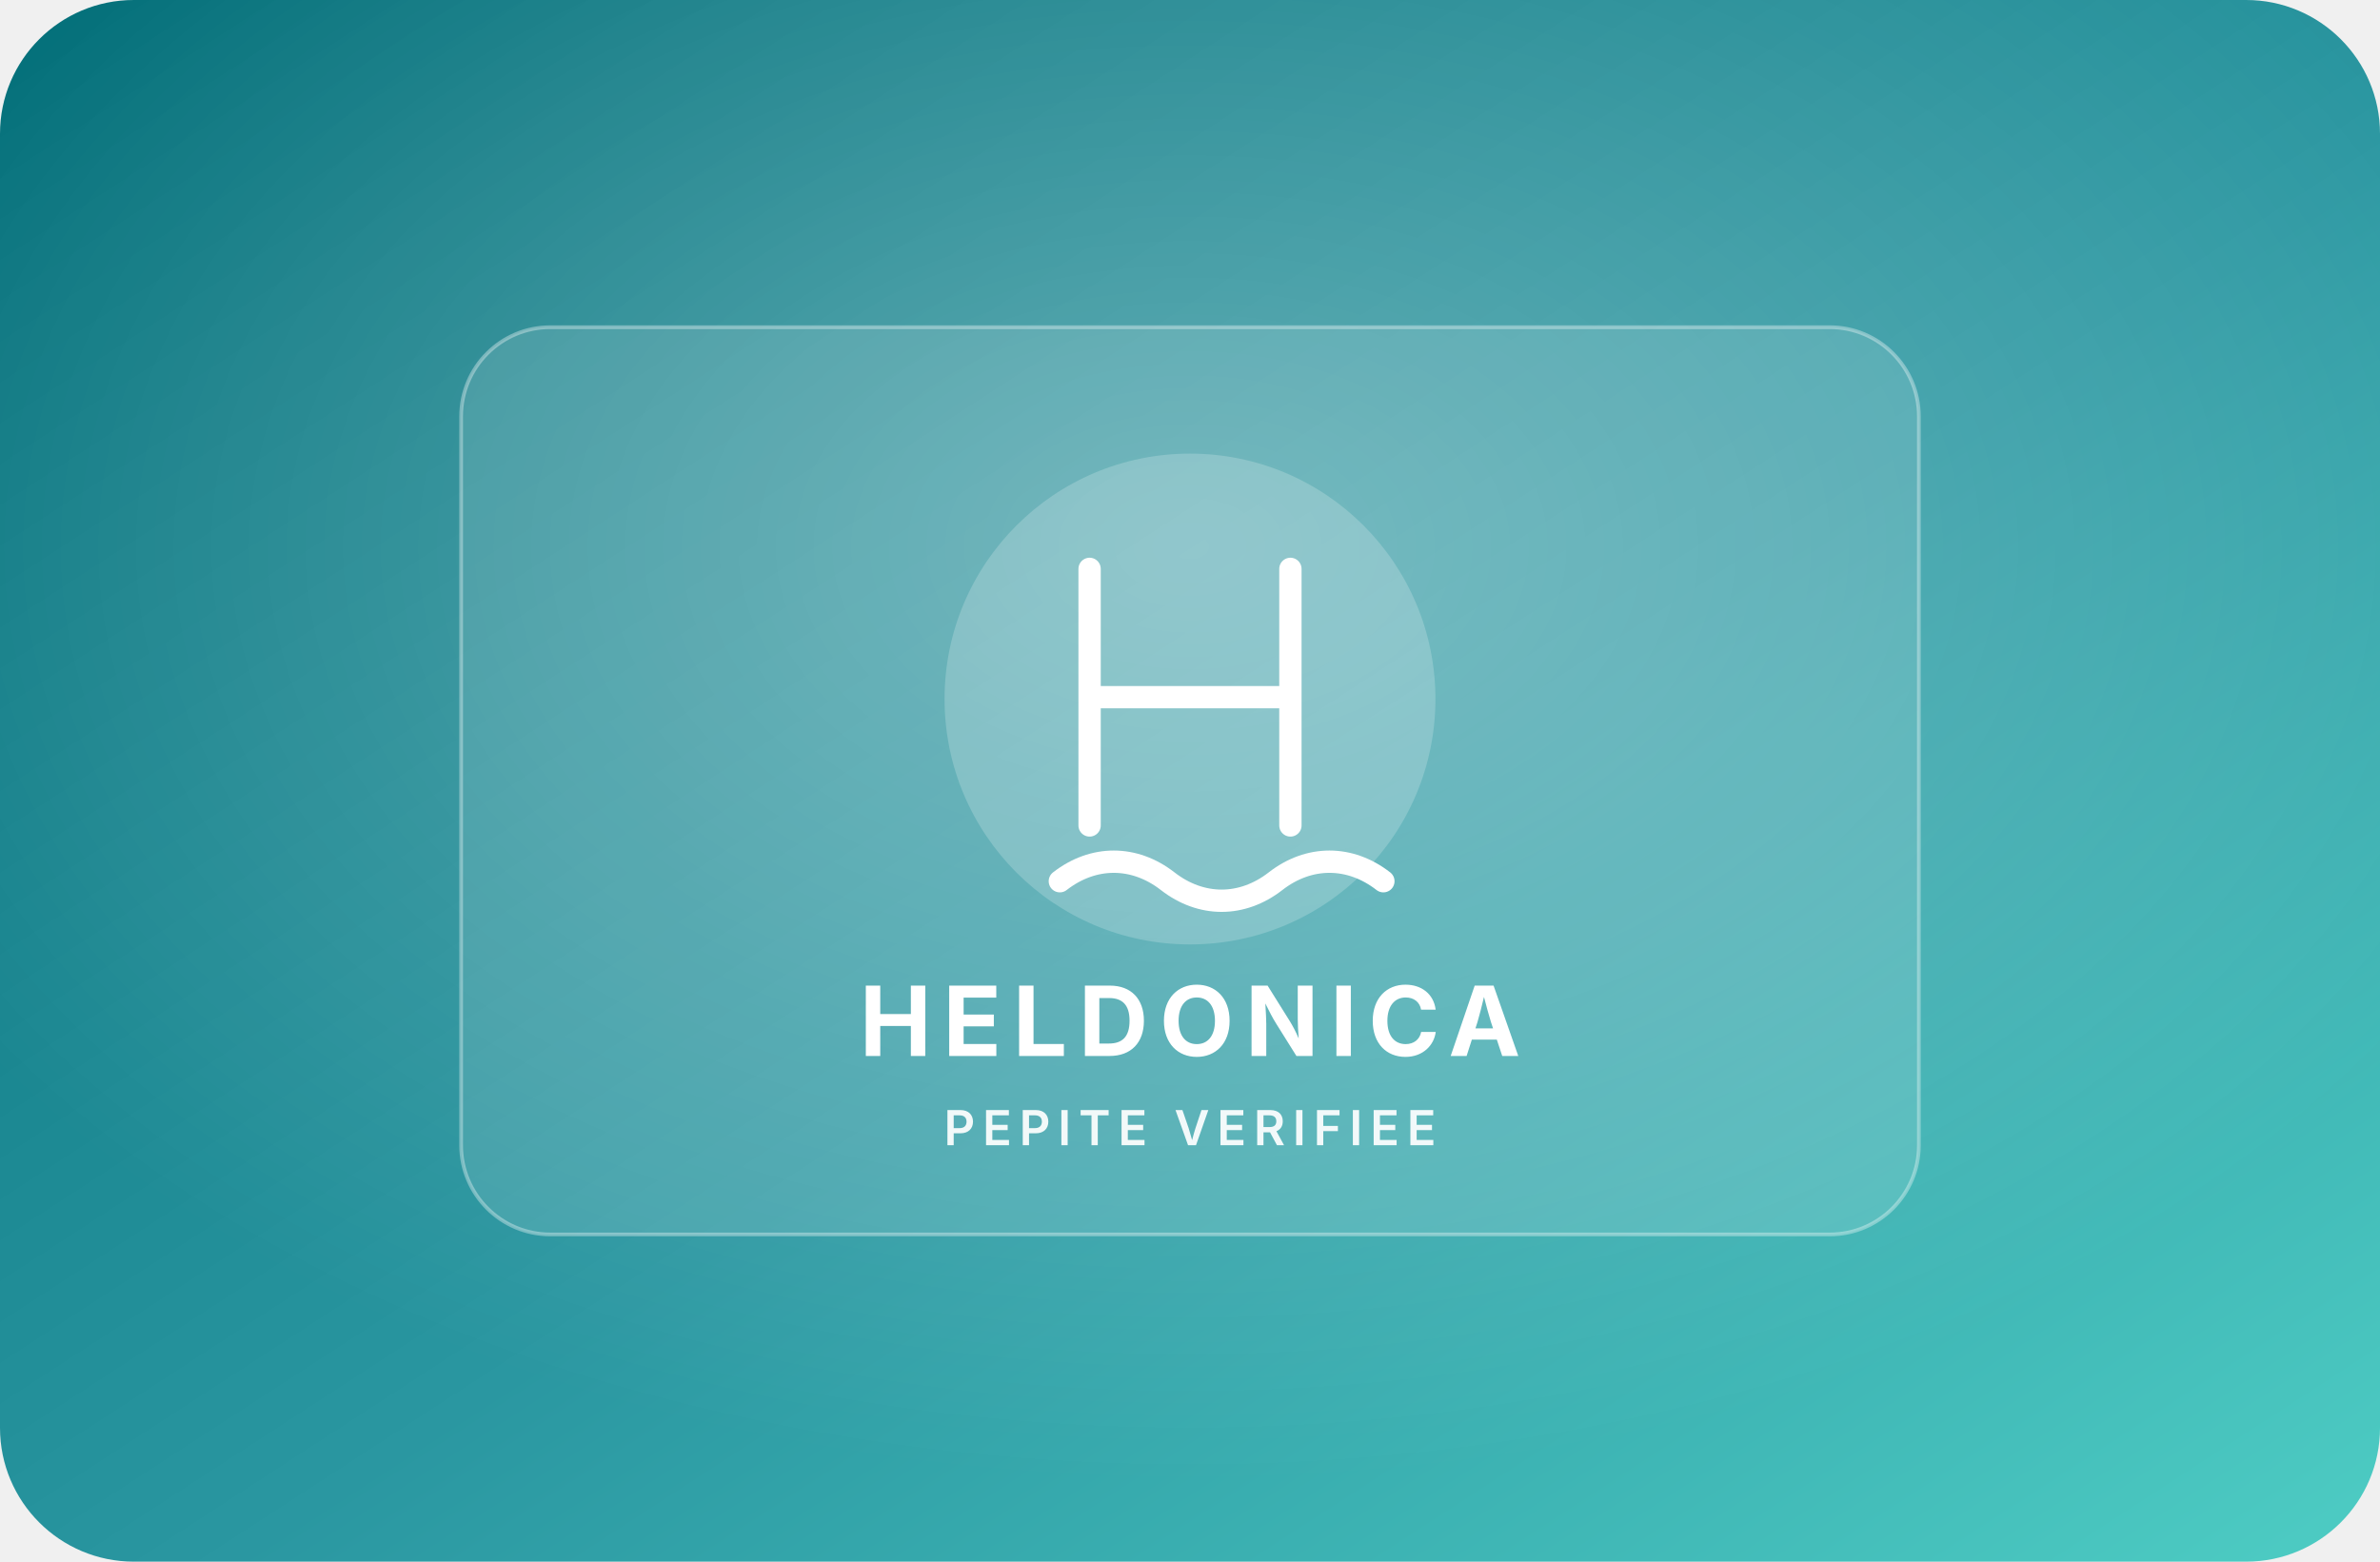
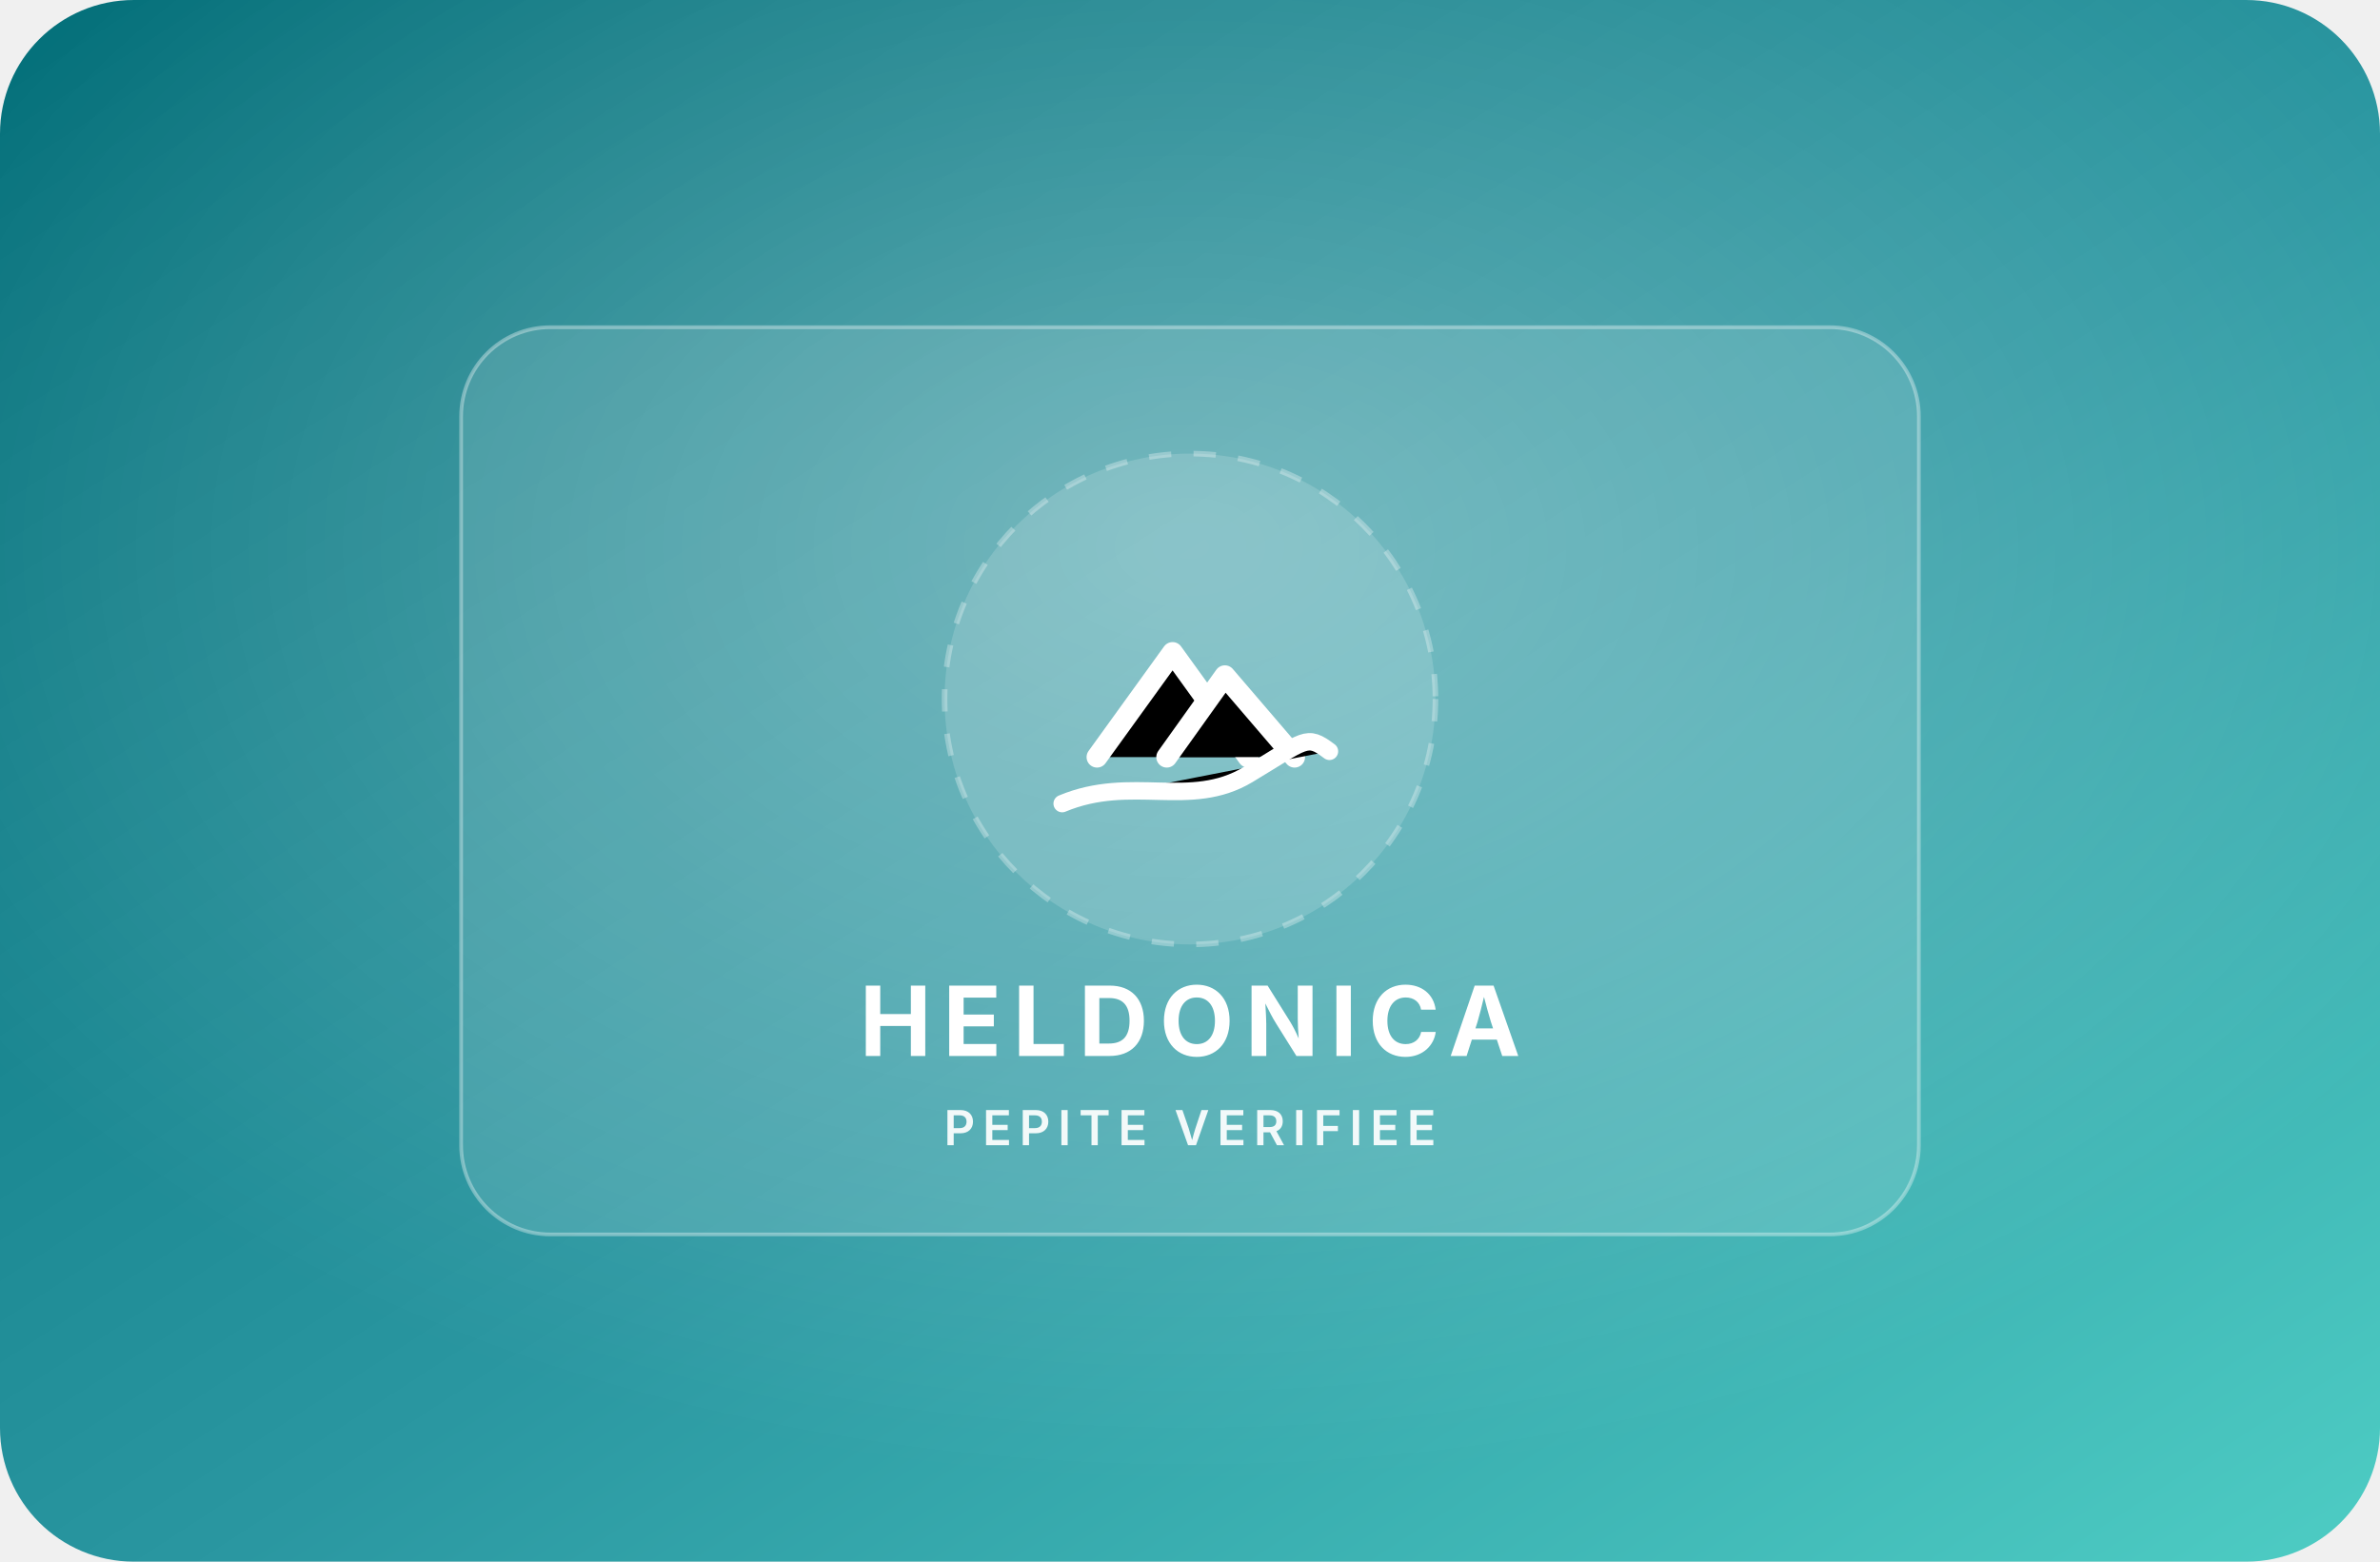
<svg xmlns="http://www.w3.org/2000/svg" viewBox="0 0 640 420" role="img" aria-labelledby="title desc">
  <defs>
    <linearGradient id="bg" x1="0%" y1="0%" x2="100%" y2="100%">
      <stop offset="0%" stop-color="#006D77" />
      <stop offset="55%" stop-color="#2A97A1" />
      <stop offset="100%" stop-color="#4ECDC4" />
    </linearGradient>
    <radialGradient id="halo" cx="50%" cy="35%" r="60%">
      <stop offset="0%" stop-color="#FFFFFF" stop-opacity="0.3" />
      <stop offset="100%" stop-color="#FFFFFF" stop-opacity="0" />
    </radialGradient>
  </defs>
  <rect width="640" height="420" rx="36" fill="url(#bg)" />
  <rect width="640" height="420" rx="36" fill="url(#halo)" />
  <g transform="translate(124 88)">
    <rect x="0" y="0" width="392" height="244" rx="24" fill="#FFFFFF" fill-opacity="0.12" stroke="#FFFFFF" stroke-opacity="0.35" />
    <g transform="translate(130 34)">
-       <circle cx="66" cy="66" r="66" fill="#FFFFFF" fill-opacity="0.2" />
-       <path d="M39 31v69M93 31v69M39 65.5h54M31 115c9-7 20-7 29 0 9 7 20 7 29 0 9-7 20-7 29 0" stroke="#FFFFFF" stroke-width="6" stroke-linecap="round" stroke-linejoin="round" fill="none" />
+       <circle cx="66" cy="66" r="66" fill="#FFFFFF" fill-opacity="0.15" stroke="#FFFFFF" stroke-opacity="0.3" stroke-width="1.5" stroke-dasharray="6 6" />
+       <g transform="translate(16 16) scale(3.125)">
+         <path d="M8 21l6.5-9 6.5 9" stroke="#FFFFFF" stroke-width="1.8" stroke-linecap="round" stroke-linejoin="round" />
+         <path d="M14 21l5-7 6 7" stroke="#FFFFFF" stroke-width="1.8" stroke-linecap="round" stroke-linejoin="round" />
+         <path d="M5 25c6-2.5 11 0.5 16-2.5s5-3.5 7-2" stroke="#FFFFFF" stroke-width="1.5" stroke-linecap="round" />
+       </g>
    </g>
    <text x="196" y="196" text-anchor="middle" fill="#FFFFFF" font-family="Inter, Arial, sans-serif" font-size="26" font-weight="700" letter-spacing="3">
      HELDONICA
    </text>
    <text x="196" y="220" text-anchor="middle" fill="#FFFFFF" fill-opacity="0.92" font-family="Inter, Arial, sans-serif" font-size="13" font-weight="600" letter-spacing="2">
      PEPITE VERIFIEE
    </text>
  </g>
</svg>
